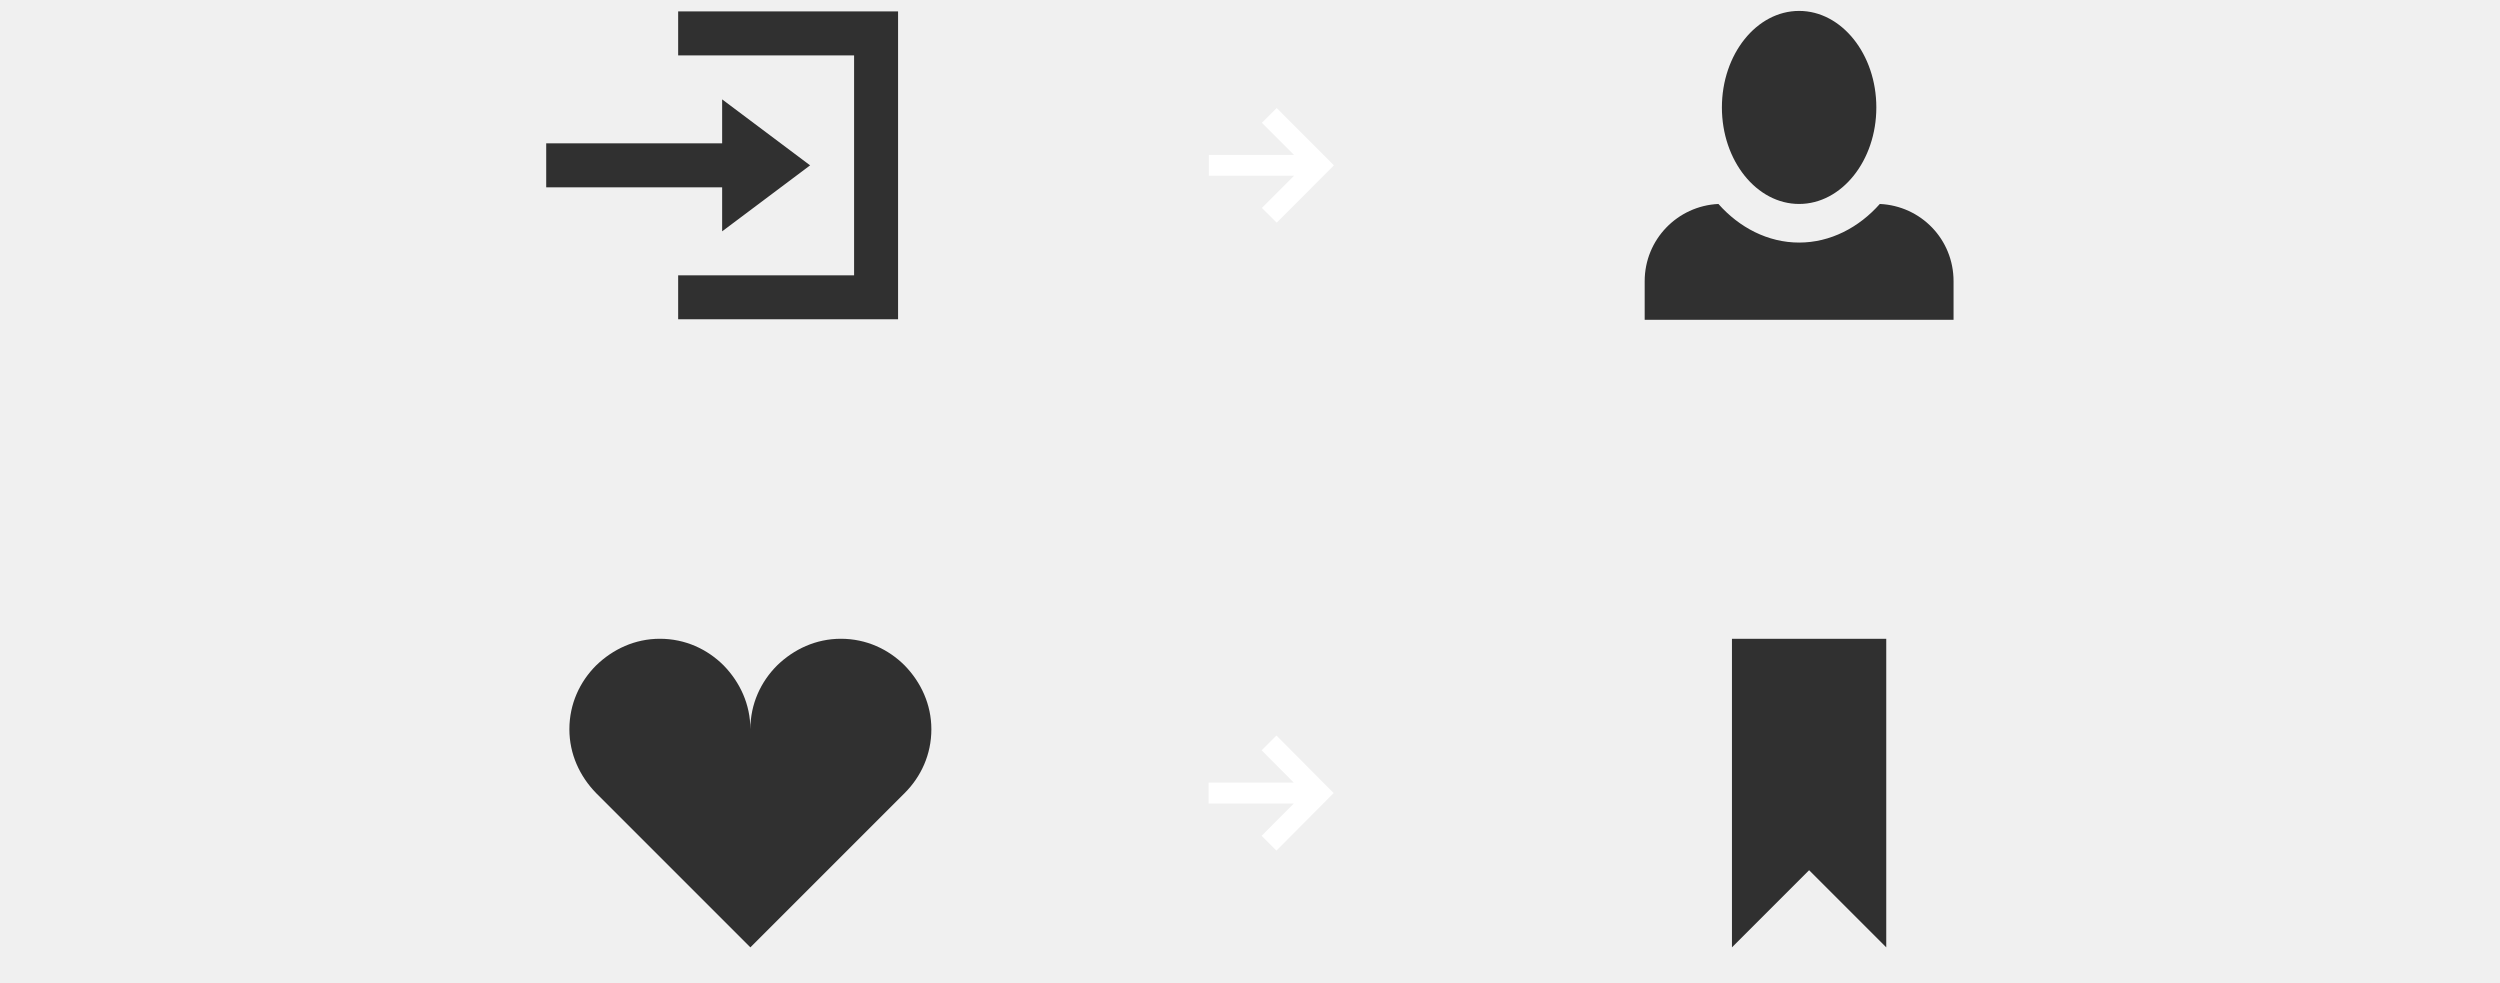
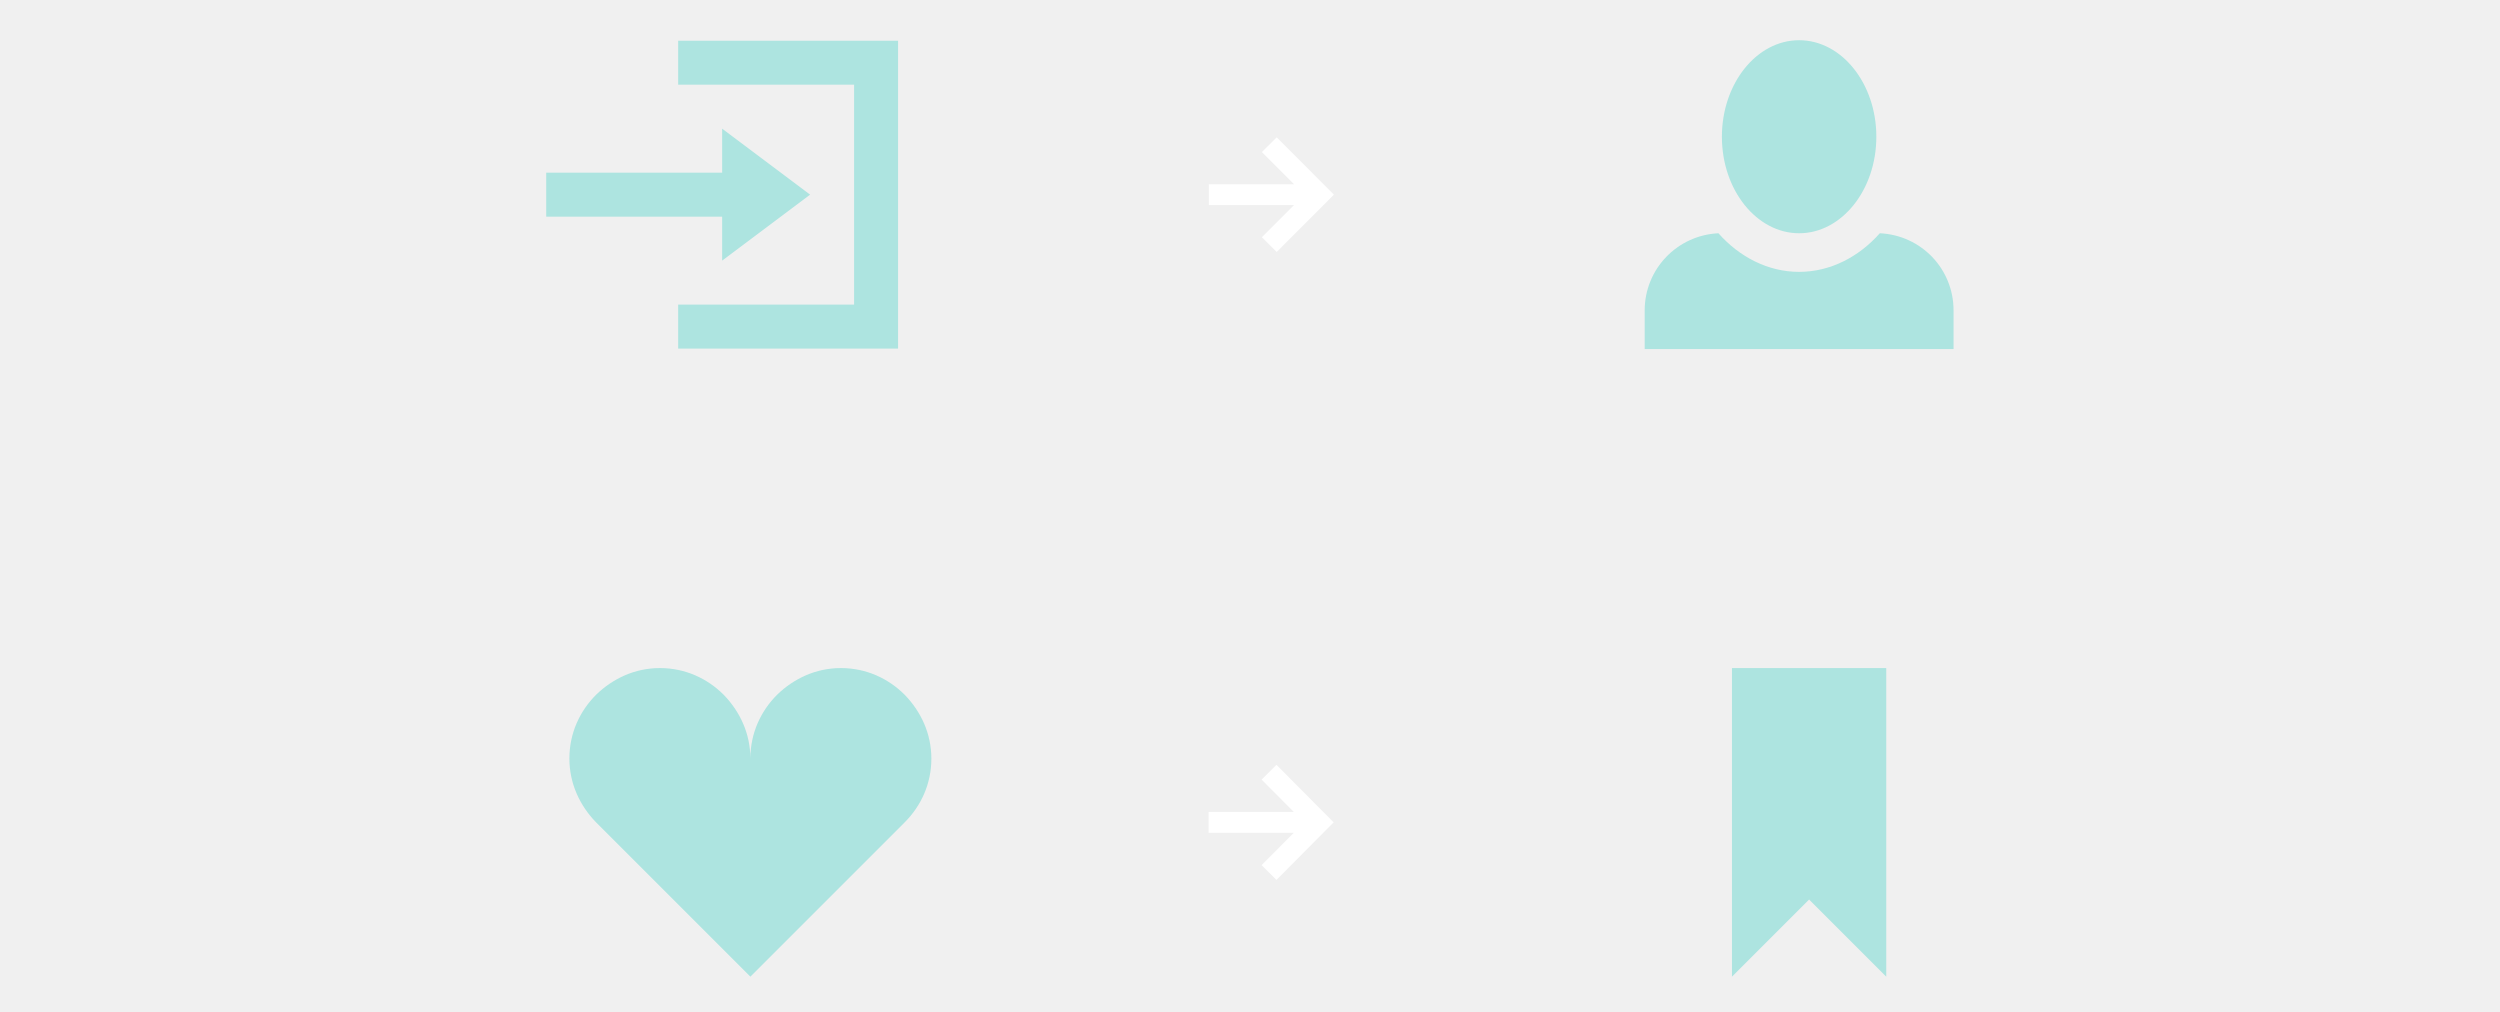
- <svg xmlns="http://www.w3.org/2000/svg" width="1280px" height="503px" viewBox="0 0 1280 503" version="1.1" style="background: #90D3CF;">
+ <svg xmlns="http://www.w3.org/2000/svg" width="1280px" height="518px" viewBox="0 0 1280 518" version="1.1">
  <defs />
  <g id="icon" stroke="none" stroke-width="1" fill="none" fill-rule="evenodd">
-     <path d="M921.149,5.589 C899.404,5.589 881.613,27.729 881.613,55.008 C881.613,82.288 899.404,104.428 921.149,104.428 C942.893,104.428 960.684,82.288 960.684,55.008 C960.684,27.729 942.893,5.589 921.149,5.589 Z M879.834,104.428 C858.88,105.416 842.077,122.614 842.077,143.964 L842.077,163.731 L1000.22,163.731 L1000.22,143.964 C1000.22,122.614 983.615,105.416 962.463,104.428 C951.789,116.486 937.16,124.196 921.149,124.196 C905.137,124.196 890.508,116.486 879.834,104.428 Z" id="Shape" fill="#303030" fill-rule="nonzero" />
-     <path d="M347.216,5.843 L347.216,28.362 L437.293,28.362 L437.293,140.958 L347.216,140.958 L347.216,163.478 L459.813,163.478 L459.813,5.843 L347.216,5.843 Z M369.736,50.881 L369.736,73.4 L279.658,73.4 L279.658,95.92 L369.736,95.92 L369.736,118.439 L414.774,84.66 L369.736,50.881 Z" id="Shape" fill="#303030" fill-rule="nonzero" />
-     <polygon id="Shape" fill="#FFFFFF" fill-rule="nonzero" points="653.679 55.317 646.085 62.861 662.559 79.336 618.935 79.336 618.935 89.984 662.559 89.984 646.085 106.459 653.679 114.003 682.955 84.66" />
-     <polygon id="Shape-Copy" fill="#FFFFFF" fill-rule="nonzero" points="653.547 376.586 645.953 384.16 662.427 400.703 618.803 400.703 618.803 411.396 662.427 411.396 645.953 427.938 653.547 435.513 682.823 406.049" />
-     <polygon id="Shape" fill="#303030" fill-rule="nonzero" points="886.76 327.049 886.76 485.049 926.26 445.549 965.76 485.049 965.76 327.049" />
-     <path d="M337.857,327.049 C325.115,327.049 313.763,332.378 305.192,340.718 C296.851,349.058 291.523,360.41 291.523,373.384 C291.523,386.125 296.851,397.477 305.192,406.049 L384.192,485.049 L463.192,406.049 C471.532,397.709 476.86,386.357 476.86,373.384 C476.86,360.642 471.532,349.29 463.192,340.718 C454.851,332.378 443.5,327.049 430.526,327.049 C417.784,327.049 406.432,332.378 397.86,340.718 C389.52,349.058 384.192,360.41 384.192,373.384 C384.192,360.642 378.863,349.29 370.523,340.718 C362.183,332.378 350.831,327.049 337.857,327.049 Z" id="Shape" fill="#303030" fill-rule="nonzero" />
+     <path d="M921.149,20.589 C899.404,20.589 881.613,42.729 881.613,70.008 C881.613,97.288 899.404,119.428 921.149,119.428 C942.893,119.428 960.684,97.288 960.684,70.008 C960.684,42.729 942.893,20.589 921.149,20.589 Z M879.834,119.428 C858.88,120.416 842.077,137.614 842.077,158.964 L842.077,178.731 L1000.22,178.731 L1000.22,158.964 C1000.22,137.614 983.615,120.416 962.463,119.428 C951.789,131.486 937.16,139.196 921.149,139.196 C905.137,139.196 890.508,131.486 879.834,119.428 Z" id="Shape" fill="#ADE4E0" fill-rule="nonzero" />
+     <path d="M347.216,20.843 L347.216,43.362 L437.293,43.362 L437.293,155.958 L347.216,155.958 L347.216,178.478 L459.813,178.478 L459.813,20.843 L347.216,20.843 Z M369.736,65.881 L369.736,88.4 L279.658,88.4 L279.658,110.92 L369.736,110.92 L369.736,133.439 L414.774,99.66 L369.736,65.881 Z" id="Shape" fill="#ADE4E0" fill-rule="nonzero" />
+     <polygon id="Shape" fill="#FFFFFF" fill-rule="nonzero" points="653.679 70.317 646.085 77.861 662.559 94.336 618.935 94.336 618.935 104.984 662.559 104.984 646.085 121.459 653.679 129.003 682.955 99.66" />
+     <polygon id="Shape-Copy" fill="#FFFFFF" fill-rule="nonzero" points="653.547 391.586 645.953 399.16 662.427 415.703 618.803 415.703 618.803 426.396 662.427 426.396 645.953 442.938 653.547 450.513 682.823 421.049" />
+     <polygon id="Shape" fill="#ADE4E0" fill-rule="nonzero" points="886.76 342.049 886.76 500.049 926.26 460.549 965.76 500.049 965.76 342.049" />
+     <path d="M337.857,342.049 C325.115,342.049 313.763,347.378 305.192,355.718 C296.851,364.058 291.523,375.41 291.523,388.384 C291.523,401.125 296.851,412.477 305.192,421.049 L384.192,500.049 L463.192,421.049 C471.532,412.709 476.86,401.357 476.86,388.384 C476.86,375.642 471.532,364.29 463.192,355.718 C454.851,347.378 443.5,342.049 430.526,342.049 C417.784,342.049 406.432,347.378 397.86,355.718 C389.52,364.058 384.192,375.41 384.192,388.384 C384.192,375.642 378.863,364.29 370.523,355.718 C362.183,347.378 350.831,342.049 337.857,342.049 Z" id="Shape" fill="#ADE4E0" fill-rule="nonzero" />
  </g>
</svg>
